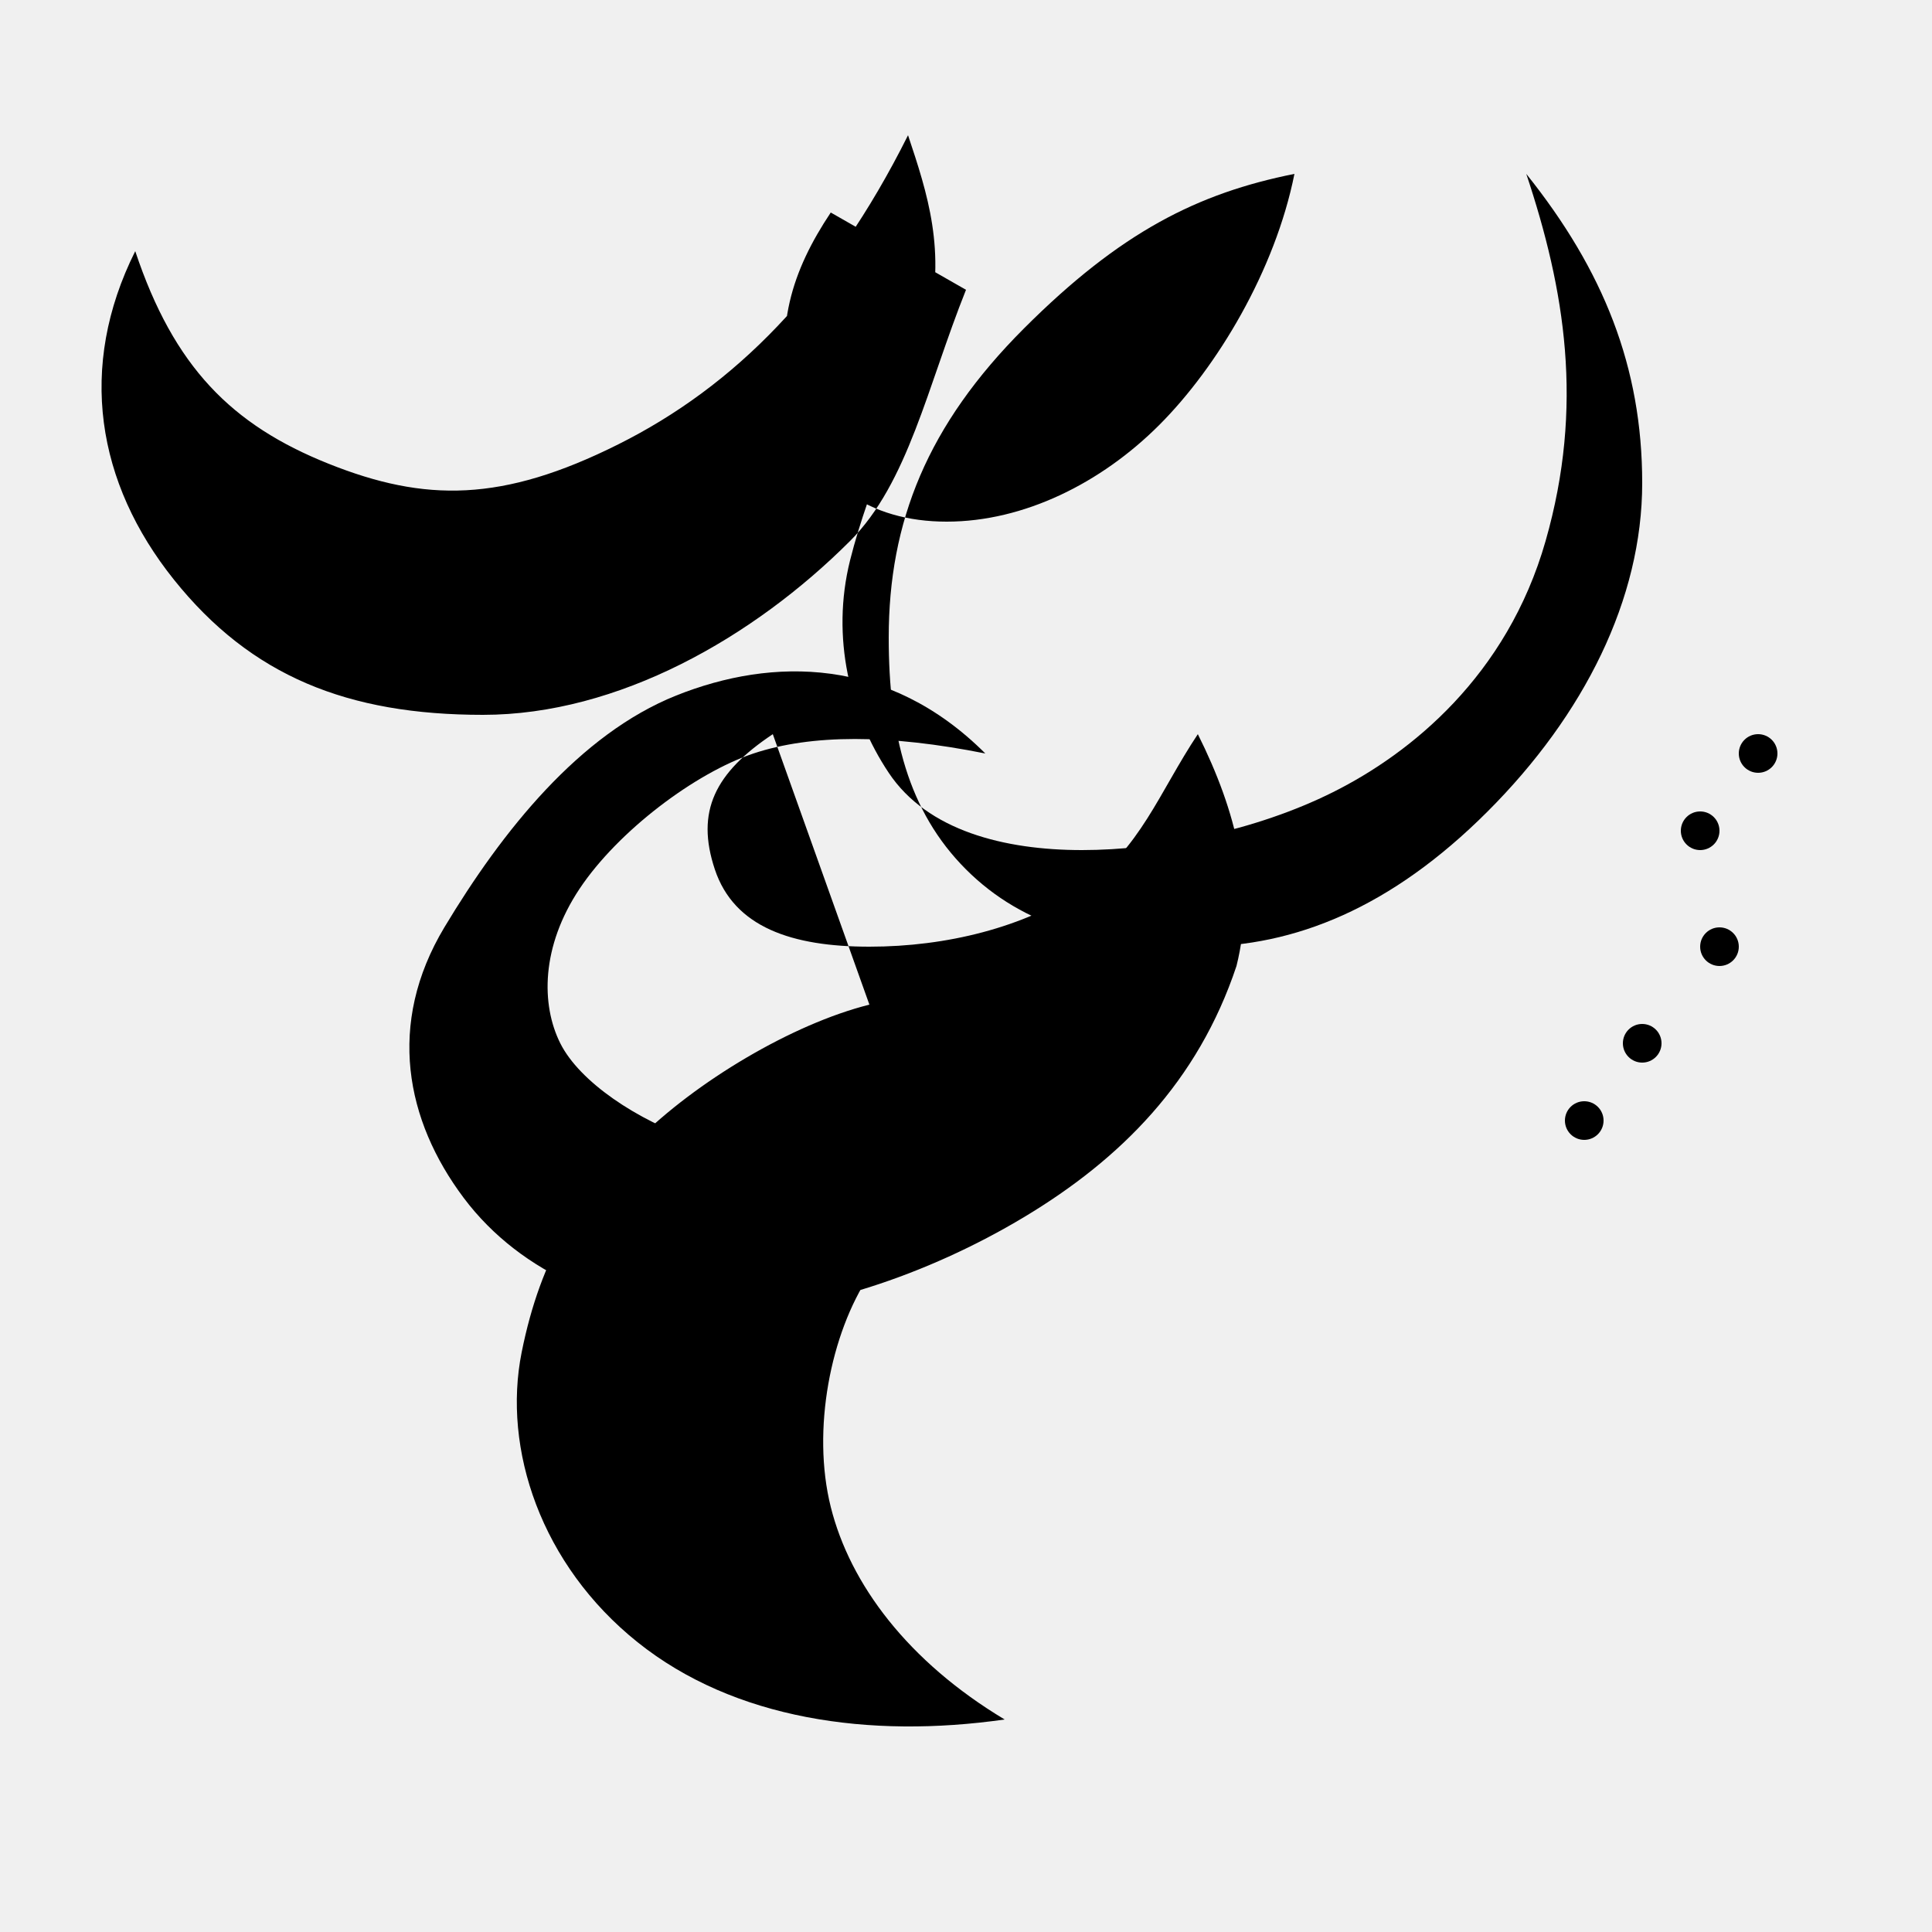
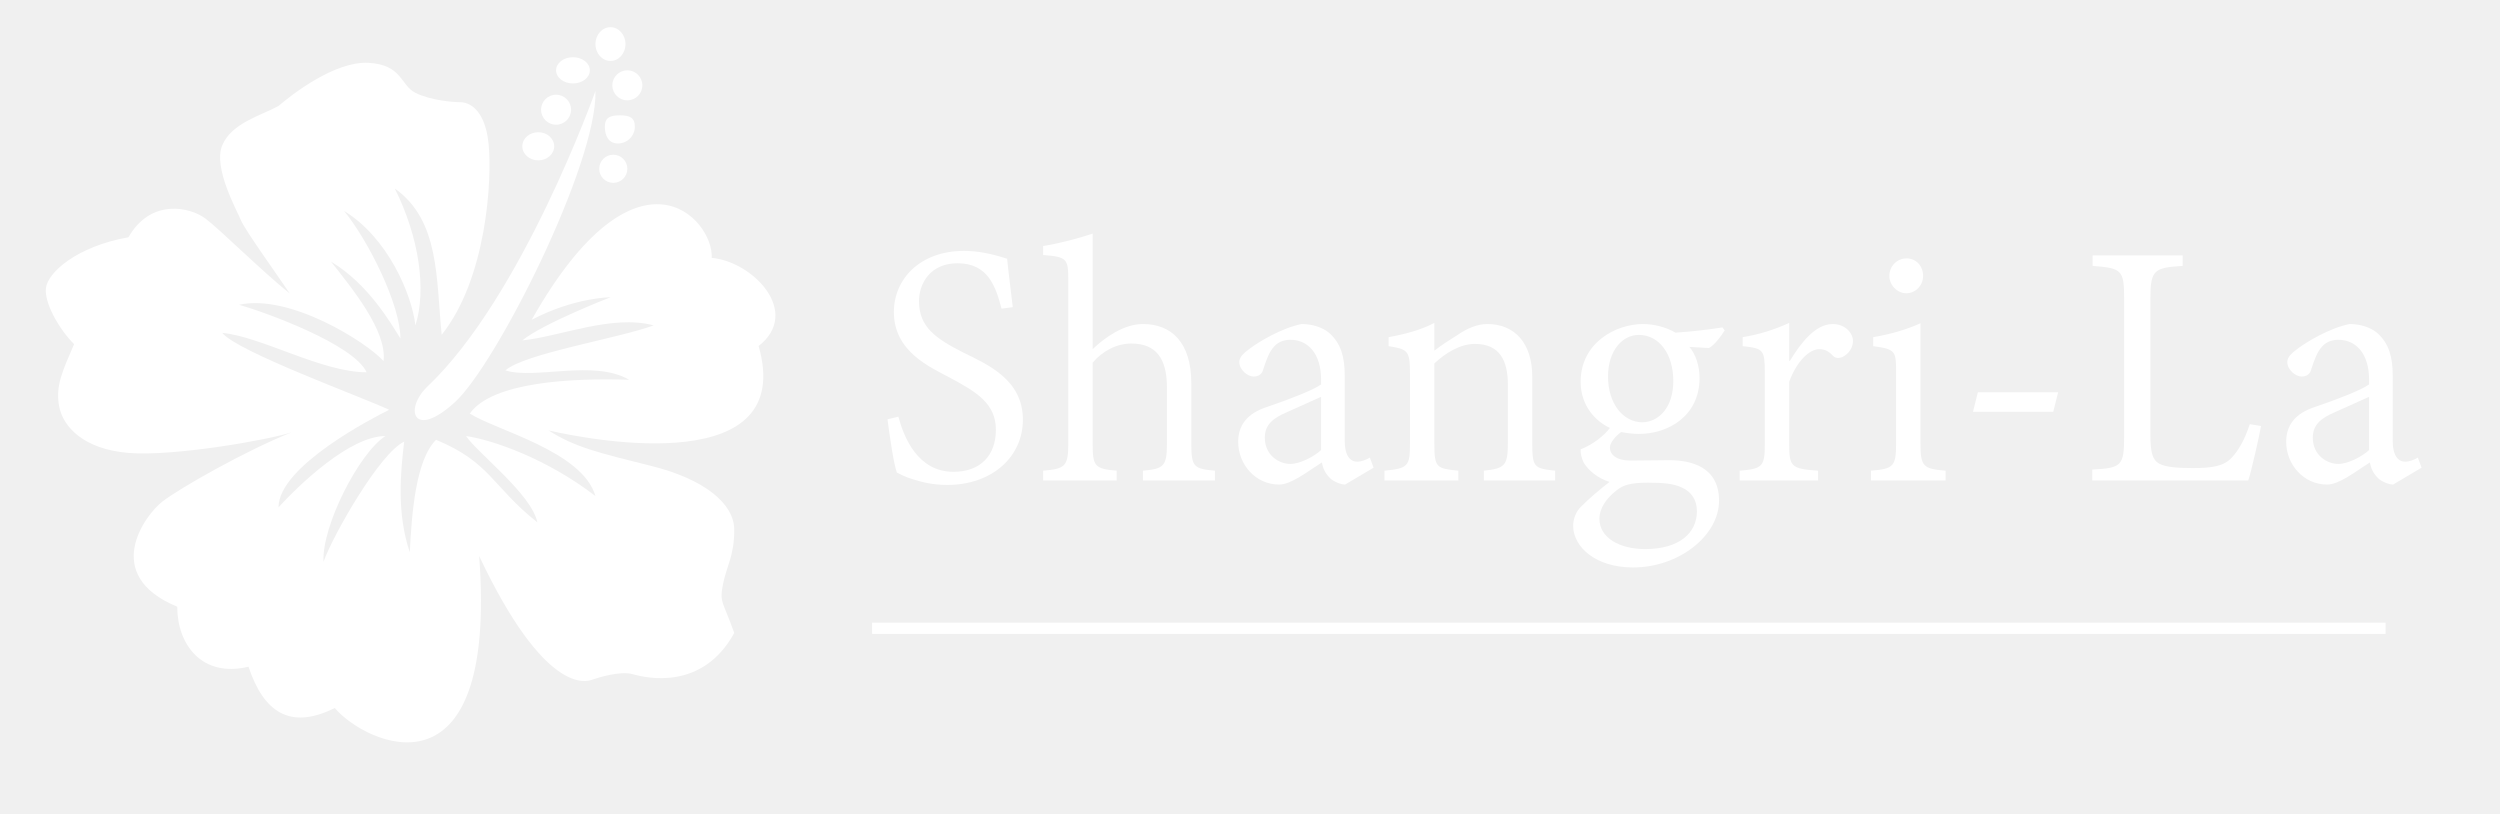
- <svg xmlns="http://www.w3.org/2000/svg" width="100" height="100" viewBox="0 0 100 100">
-   <path d="M50,15 C48,20 47,25 44,28 C39,33 32,37 25,37 C18,37 13,35 9,30 C5,25 4,19 7,13 C9,19 12,22 17,24 C22,26 26,26 32,23 C38,20 43,15 47,7 C48,10 49,13 48,17 C47,21 45,25 44,29 C43,33 44,37 46,40 C48,43 52,44 56,44 C60,44 65,43 69,41 C73,39 78,35 80,28 C82,21 81,15 79,9 C83,14 85,19 85,25 C85,31 82,37 77,42 C72,47 67,49 62,49 C57,49 53,48 50,45 C47,42 46,38 46,33 C46,27 48,22 53,17 C58,12 62,10 67,9 C66,14 63,19 60,22 C57,25 53,27 49,27 C45,27 42,25 41,21 C40,17 41,14 43,11 L50,15 Z" fill="#000" />
-   <path d="M45,52 C41,53 36,56 33,59 C30,62 28,65 27,70 C26,75 28,81 33,85 C38,89 45,90 52,89 C47,86 44,82 43,78 C42,74 43,69 45,66 C47,63 51,60 56,56 C53,56 50,58 46,59 C42,60 39,60 36,59 C33,58 30,56 29,54 C28,52 28,49 30,46 C32,43 36,40 39,39 C42,38 46,38 51,39 C46,34 40,34 35,36 C30,38 26,43 23,48 C20,53 21,58 24,62 C27,66 32,68 37,68 C42,68 48,66 53,63 C58,60 62,56 64,50 C65,46 64,42 62,38 C60,41 59,44 56,46 C53,48 49,49 45,49 C41,49 38,48 37,45 C36,42 37,40 40,38 L45,52 Z" fill="#000" />
-   <path d="M89,48 A1,1 0 0,1 90,49 A1,1 0 0,1 89,50 A1,1 0 0,1 88,49 A1,1 0 0,1 89,48 z" fill="#000" />
-   <path d="M85,53 A1,1 0 0,1 86,54 A1,1 0 0,1 85,55 A1,1 0 0,1 84,54 A1,1 0 0,1 85,53 z" fill="#000" />
-   <path d="M82,57 A1,1 0 0,1 83,58 A1,1 0 0,1 82,59 A1,1 0 0,1 81,58 A1,1 0 0,1 82,57 z" fill="#000" />
-   <path d="M88,42 A1,1 0 0,1 89,43 A1,1 0 0,1 88,44 A1,1 0 0,1 87,43 A1,1 0 0,1 88,42 z" fill="#000" />
-   <path d="M91,38 A1,1 0 0,1 92,39 A1,1 0 0,1 91,40 A1,1 0 0,1 90,39 A1,1 0 0,1 91,38 z" fill="#000" />
+ <svg xmlns="http://www.w3.org/2000/svg" version="1.1" viewBox="0 0 1333 434" width="1333" height="434">
+   <style type="text/css">
+ 	path, ellipse, circle {fill:#fff;stroke-width:0;}
+ 	line { stroke: #fff; stroke-width: 6; }
+ </style>
+   <path d="M235.5,178.5c24-30,27-83,25-102s-11-22-15-22s-16-1-24-5s-7-15-25-16s-41,17-48,23c-9,5-25,9-30,21s8,35,10,40s20,30,26,39  c-15-12-37-34-45-40s-29-11-41,10c-28,5-43,19-44,27s7,22,15,30c-6,14-10,22-8,33s13,23,37,25s75-7,87-11c-25,10-60,30-69,37  s-33,39,8,56c0,20,13,38,38,32c8,24,22,34,46,22c16,19,87,53,77-81c35,74,57,67,60,66s15-5,22-3s37,9,54-22c-6-17-8-16-6-26  s6-15,6-29s-16-27-44-34s-41-10-55-19c26,6,132,25,112-45c23-18-3-45-25-47c1-21-40-66-96,33c23-12,42-12,42-12s-36,14-47,23  c20-2,48-14,70-8c-19,7-69,15-79,24c16,5,47-6,66,5c-30-1-73,1-85,18c14,9,60,20,67,44c-26-20-55-30-69-32c6,9,35,31,38,46  c-24-19-25-32-54-44c-11,11-13,40-14,60c-7-21-5-42-3-59c-13,6-38,50-43,64c-1-19,19-58,33-67c-19,0-46,26-57,38c0-22,51-48,59-52  c-15-7-81-31-89-41c21,2,53,21,77,21c-7-15-54-32-68-36c27-6,68,20,77,30c2-16-17-39-28-53c20,12,32,33,37,41c0-18-17-52-30-68  c23,14,36,44,38,61c6-19,2-47-11-73C234.5,117.5,232.5,148.5,235.5,178.5z" />
+   <path d="M317.5,48.5c0,0-39,110-90,158c-12,12-7,28,15,8S318.5,87.5,317.5,48.5z" />
+   <path d="M338.5,67.5c0,4.97-4.03,9-9,9s-7-4.03-7-9s3.03-6,8-6S338.5,62.53,338.5,67.5z" />
+   <ellipse cx="325.5" cy="23.5" rx="8" ry="9" />
+   <ellipse cx="287" cy="78" rx="8.5" ry="7.5" />
+   <circle cx="327" cy="90" r="7.5" />
+   <circle cx="296.5" cy="58.5" r="8" />
+   <ellipse cx="305.5" cy="37.5" rx="9" ry="7" />
+   <circle cx="334.5" cy="45.5" r="8" />
+   <path d="M534.01,164.57c-3-11.4-7-24.2-23.4-24.2c-14.8,0-20.6,11-20.6,20.2c0,14,9.2,20,23.2,27.2c13.4,6.6,32.2,14.6,32.2,36   c0,19.8-16.4,34.8-40.4,34.8c-7.8,0-13.8-1.6-18.2-3c-4.2-1.2-7-2.8-8.6-3.6c-1.6-4.2-3.8-19-5-28.4l5.8-1.4   c3,11.2,10.4,29.4,29.4,29.4c14.4,0,22.6-8.8,22.6-22.4c0-14-10.4-20.2-24.2-27.6c-10.8-5.8-30.2-14-30.2-35.2   c0-17.6,14-32.6,37.4-32.6c7.2,0,14.4,1.4,23,4.2c0.6,6.6,1.6,13.6,3,25.8L534.01,164.57z" />
+   <path d="M609.41,256.17v-5.2c11-1,12.8-2.2,12.8-14.4v-30c0-15.4-5.8-23.4-19-23.4c-7.8,0-15.4,4-20.6,10.2v43.2   c0,12,1,13.4,12.8,14.4v5.2h-39.2v-5.2c11.6-1,13.4-2.2,13.4-14.4v-87c0-11.6-0.6-12.6-13.4-13.6v-4.8c9-1.4,19.8-4.4,26.4-6.6   v61.6c6.6-6.4,16.8-13.4,26.8-13.4c15,0,25.8,9.6,25.8,31.6v32.4c0,12.2,1.4,13.2,12.6,14.2v5.2H609.41z" />
+   <path d="M717.2,258.37c-2.2,0-6.2-1.6-8-3.4c-2.6-2.6-3.8-5.2-4.4-8.4c-7.8,5-16.4,11.8-22.8,11.8c-12.6,0-21.8-10.8-21.8-22.8   c0-8.8,4.8-15.2,15.4-18.6c11.2-3.8,24.8-9,28.8-12v-2.6c0-13.6-6.8-21.2-16.4-21.2c-4,0-7,1.6-8.8,3.8c-2.4,2.6-3.8,6.4-5.6,11.8   c-0.6,2.8-2.6,4-5.2,4c-3,0-7.6-3.4-7.6-7.8c0-2.6,2.4-4.8,6-7.4c4.6-3.4,16.4-10.6,27.2-12.8c5.4,0,11.2,1.6,15,5   c6,5.4,8,12.8,8,22.2v35c0,8.4,3.2,11.2,6.6,11.2c2.2,0,5-1,6.8-2.2l2,5.4L717.2,258.37z M704.4,211.57l-18.2,8.2   c-7.6,3.2-11.8,6.8-11.8,13.6c0,9.4,7.6,14,13.6,14c5.2,0,12.8-4,16.4-7.4V211.57z" />
+   <path d="M791.2,256.17v-5.2c11.4-1.2,12.8-2.8,12.8-15.2v-30.6c0-13-4.4-21.8-17.6-21.8c-8,0-15.8,5-21.6,10.4v42.6   c0,13,1,13.4,12.8,14.6v5.2h-39.4v-5.2c12.6-1.2,13.6-2.4,13.6-14.4v-37.6c0-12-1.2-12.8-11.4-14.4v-4.8c8.8-1.6,17.2-3.8,24.4-7.6   v14.8c3.6-2.8,7.6-5.4,12.4-8.4c5-3.4,10.4-5.8,15.8-5.8c14.6,0,24,10.2,24,28v35.6c0,12.8,1,13.4,12.2,14.6v5.2H791.2z" />
+   <path d="M919.6,176.17c-1.8,3-5.6,8-8.4,9.4l-10.4-0.6c3.4,4,5.4,10.2,5.4,16.6c0,20-16.4,29.8-32.4,29.8c-2.8,0-6.2-0.4-9.4-1   c-2.8,2-6,5.6-6,8.2c0,3.6,3,7,11.2,7c7.4,0,14.2-0.2,20.4-0.2c11.8,0,26.6,3.6,26.6,21.6c0,18.6-21.4,35.6-45.8,35.6   c-20.2,0-31.8-11-32-22c0-3.8,1.4-7.8,4.4-10.6c3.4-3.6,10.8-9.8,15-13c-6.4-2-11.2-6.2-13.6-10c-1.4-2.6-2-5.8-1.8-7.4   c6.8-2.6,12.8-7.6,15.6-11.4c-7.4-3.4-15.6-11.6-15.6-24.6c0-21,19-30.8,33.2-30.8c5.8,0,12.2,1.6,17.4,4.6   c8.8-0.6,17.6-1.6,25-2.8L919.6,176.17z M861.8,261.57c-5.4,4.2-9,9.6-9,15c0,10.2,10.8,16.2,24.4,16.2c18.2,0,27.6-8.6,27.6-20.2   c0-6-3-10.4-8-12.6c-4.6-2.2-10.2-2.6-18.2-2.6C869.6,257.37,865.4,258.57,861.8,261.57z M857.4,200.77c0,14.4,8,24.4,18.4,24.4   c8.6-0.2,16.4-7.8,16.4-22c0-14.8-7.8-24.6-18.4-24.6C865.2,178.57,857.4,186.77,857.4,200.77z" />
+   <path d="M954.4,192.37c5.6-9.2,13.4-19.6,22.8-19.6c6.6,0,10.8,4.8,10.8,9c0,3.4-2,6.8-5.6,8.6c-2,0.8-3.6,0.6-4.8-0.4   c-2.6-2.8-4.6-3.8-7.6-3.8c-5.2,0-12,6.4-16,17.4v32.8c0,12.4,0.8,13.6,15.4,14.6v5.2h-41.8v-5.2c12.2-1,13.4-2.2,13.4-14.4v-37.6   c0-12.6-0.8-13.2-11.8-14.4v-4.8c8.6-1.4,16.4-3.8,24.8-7.6v20.2H954.4z" />
+   <path d="M997.6,256.17v-5.2c12-1,13.4-2.2,13.4-14.6v-38.2c0-11-0.4-12-12.2-13.6v-4.8c9.4-1.6,17.6-4,25.2-7.4v64   c0,12.4,1.4,13.6,13.4,14.6v5.2H997.6z M1007.4,147.17c0-5.4,4.2-9.4,9.2-9.4s8.8,4,8.8,9.4c0,4.8-3.8,9.2-9,9.2   C1011.6,156.37,1007.4,151.97,1007.4,147.17z" />
+   <path d="M1094.79,219.57H1052l2.6-10.4h42.8L1094.79,219.57z" />
+   <path d="M1205.59,227.17c-1,5.6-5,23.4-6.8,29h-83.2v-5.8c15.6-0.8,17-2,17-17.6v-73.4c0-15.4-1.2-16.4-16.8-17.6v-5.6h48v5.6   c-15.2,1-17.2,2-17.2,17.6v72.2c0,10,1.2,13.6,4.6,15.6c3.6,2,10.2,2.4,18.2,2.4c10.2,0,16.4-1,20.6-5.6c3.4-3.6,6.8-9.2,9.6-17.8   L1205.59,227.17z" />
+   <path d="M1275.99,258.37c-2.2,0-6.2-1.6-8-3.4c-2.6-2.6-3.8-5.2-4.4-8.4c-7.8,5-16.4,11.8-22.8,11.8c-12.6,0-21.8-10.8-21.8-22.8   c0-8.8,4.8-15.2,15.4-18.6c11.2-3.8,24.8-9,28.8-12v-2.6c0-13.6-6.8-21.2-16.4-21.2c-4,0-7,1.6-8.8,3.8c-2.4,2.6-3.8,6.4-5.6,11.8   c-0.6,2.8-2.6,4-5.2,4c-3,0-7.6-3.4-7.6-7.8c0-2.6,2.4-4.8,6-7.4c4.6-3.4,16.4-10.6,27.2-12.8c5.4,0,11.2,1.6,15,5   c6,5.4,8,12.8,8,22.2v35c0,8.4,3.2,11.2,6.6,11.2c2.2,0,5-1,6.8-2.2l2,5.4L1275.99,258.37z M1263.19,211.57l-18.2,8.2   c-7.6,3.2-11.8,6.8-11.8,13.6c0,9.4,7.6,14,13.6,14c5.2,0,12.8-4,16.4-7.4V211.57z" />
+   <line class="st0" x1="465" y1="335" x2="1272" y2="335" />
</svg>
